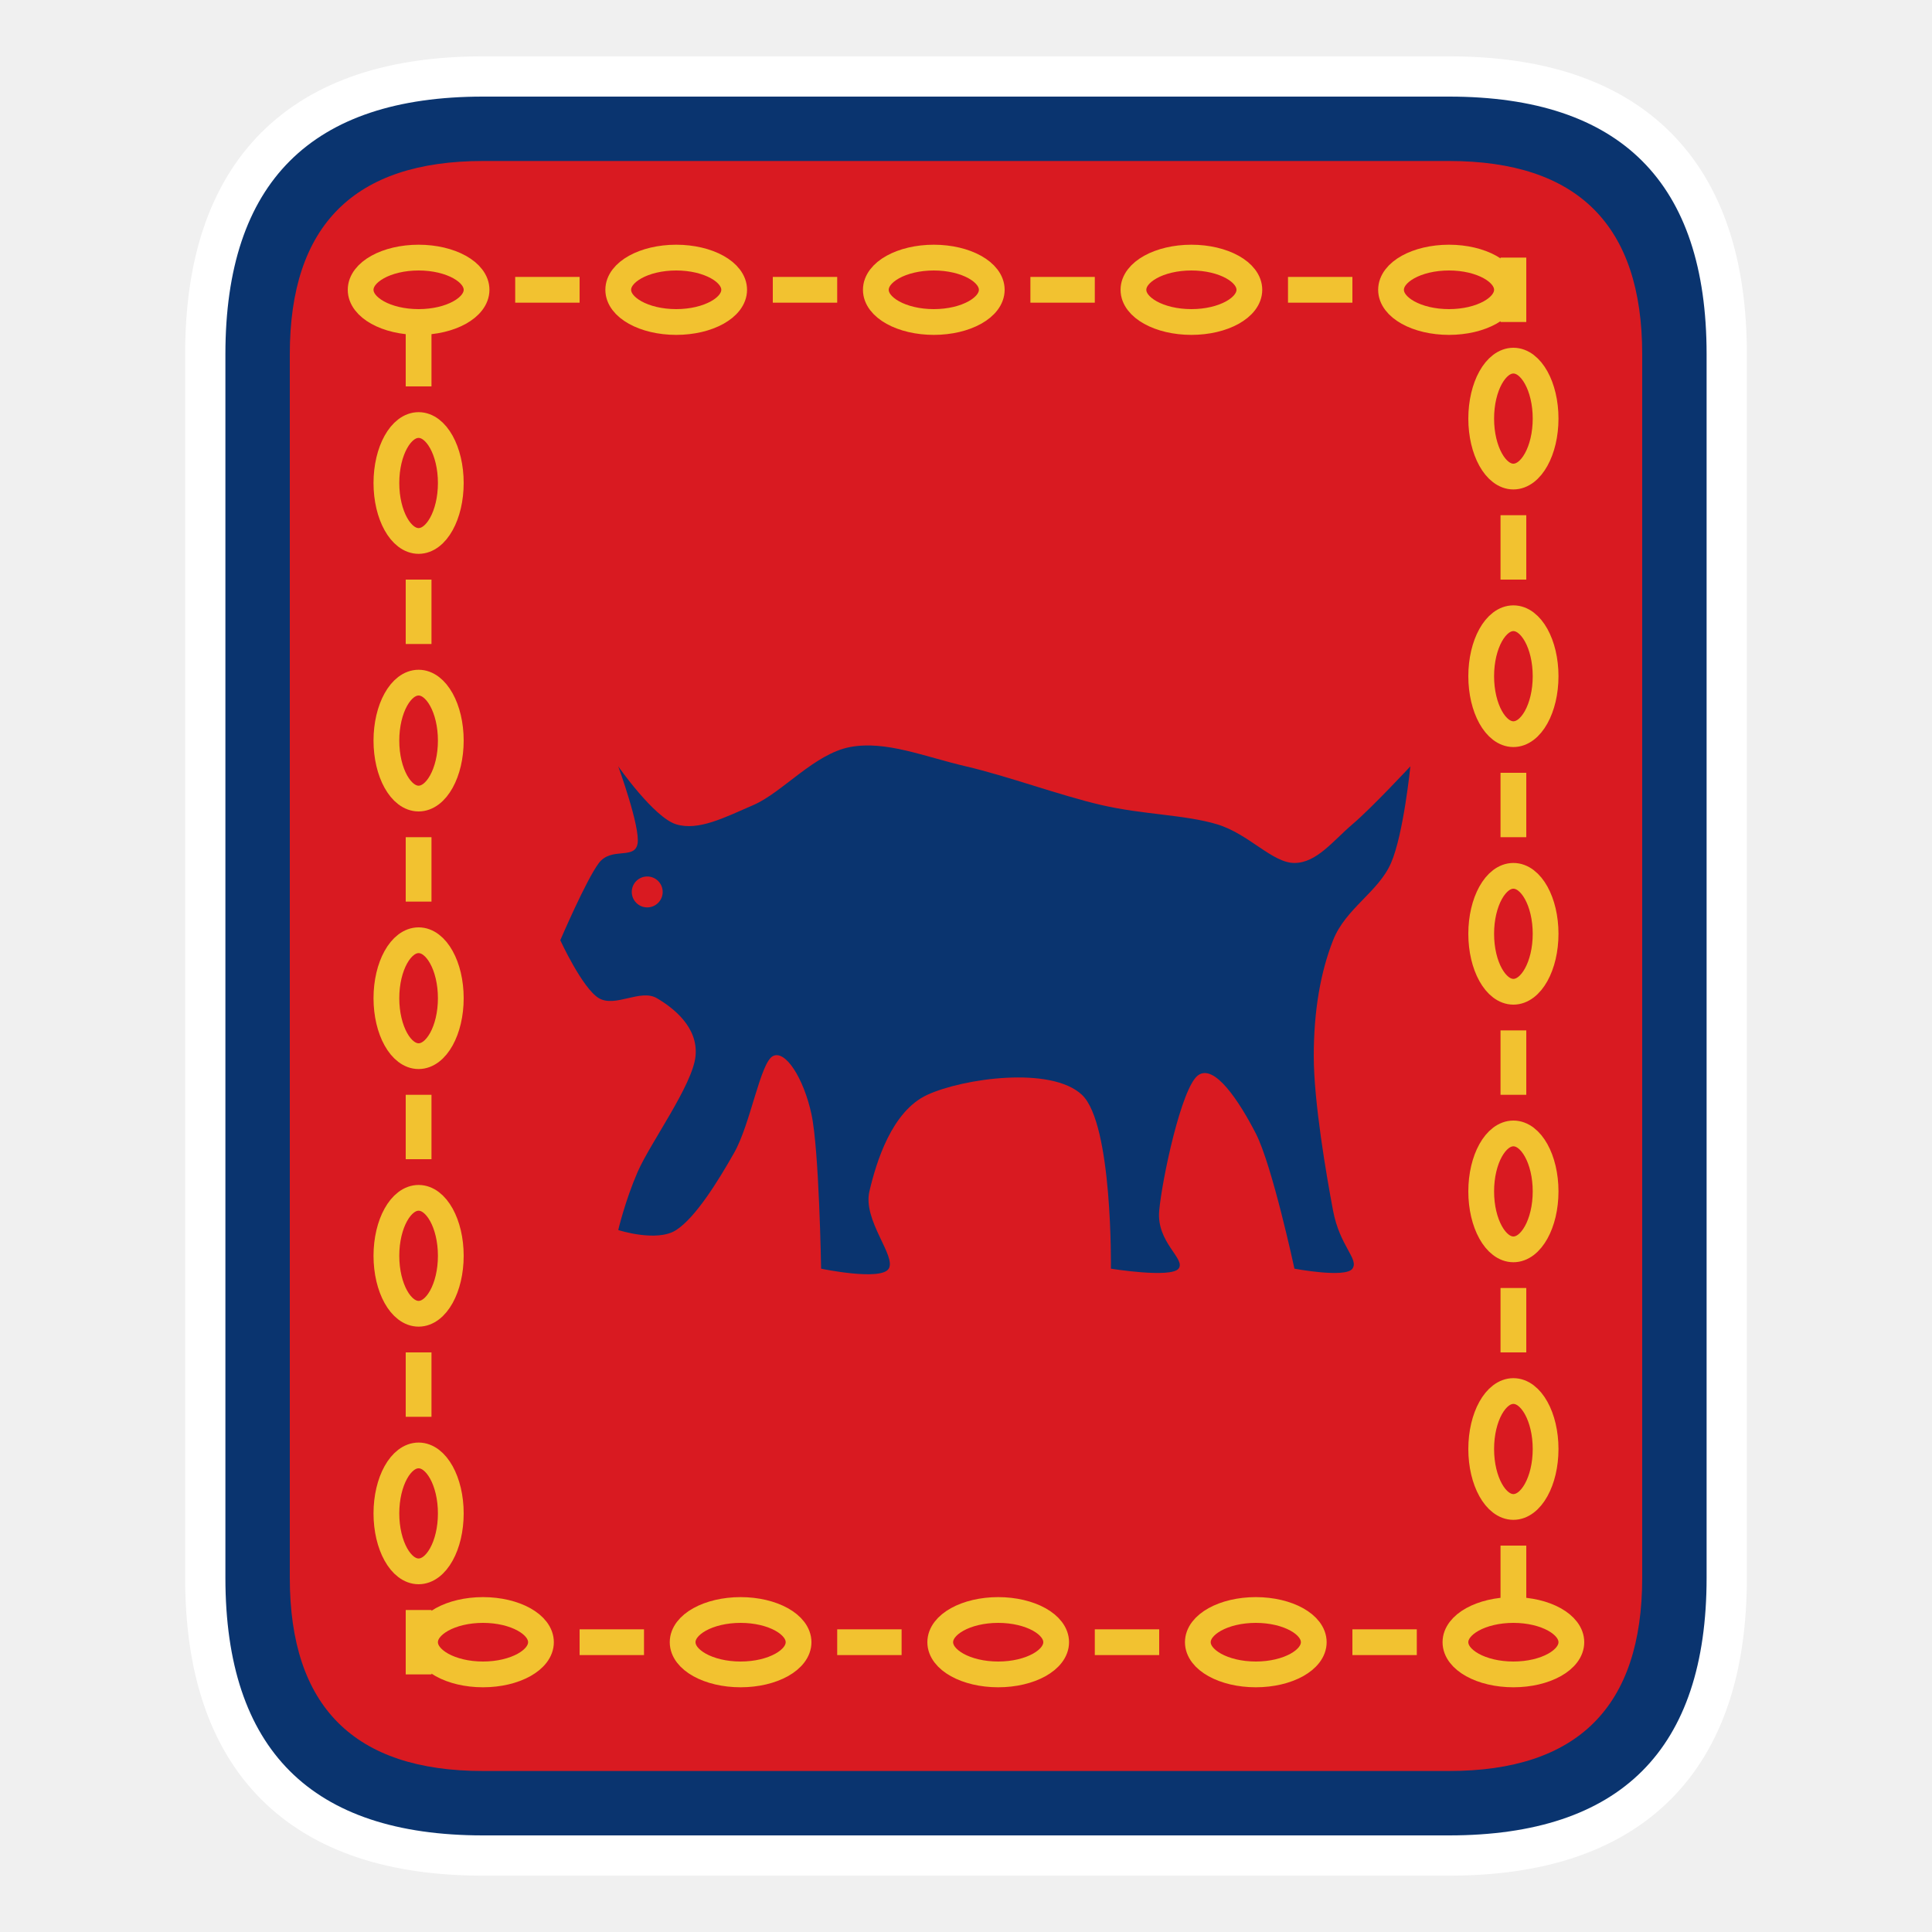
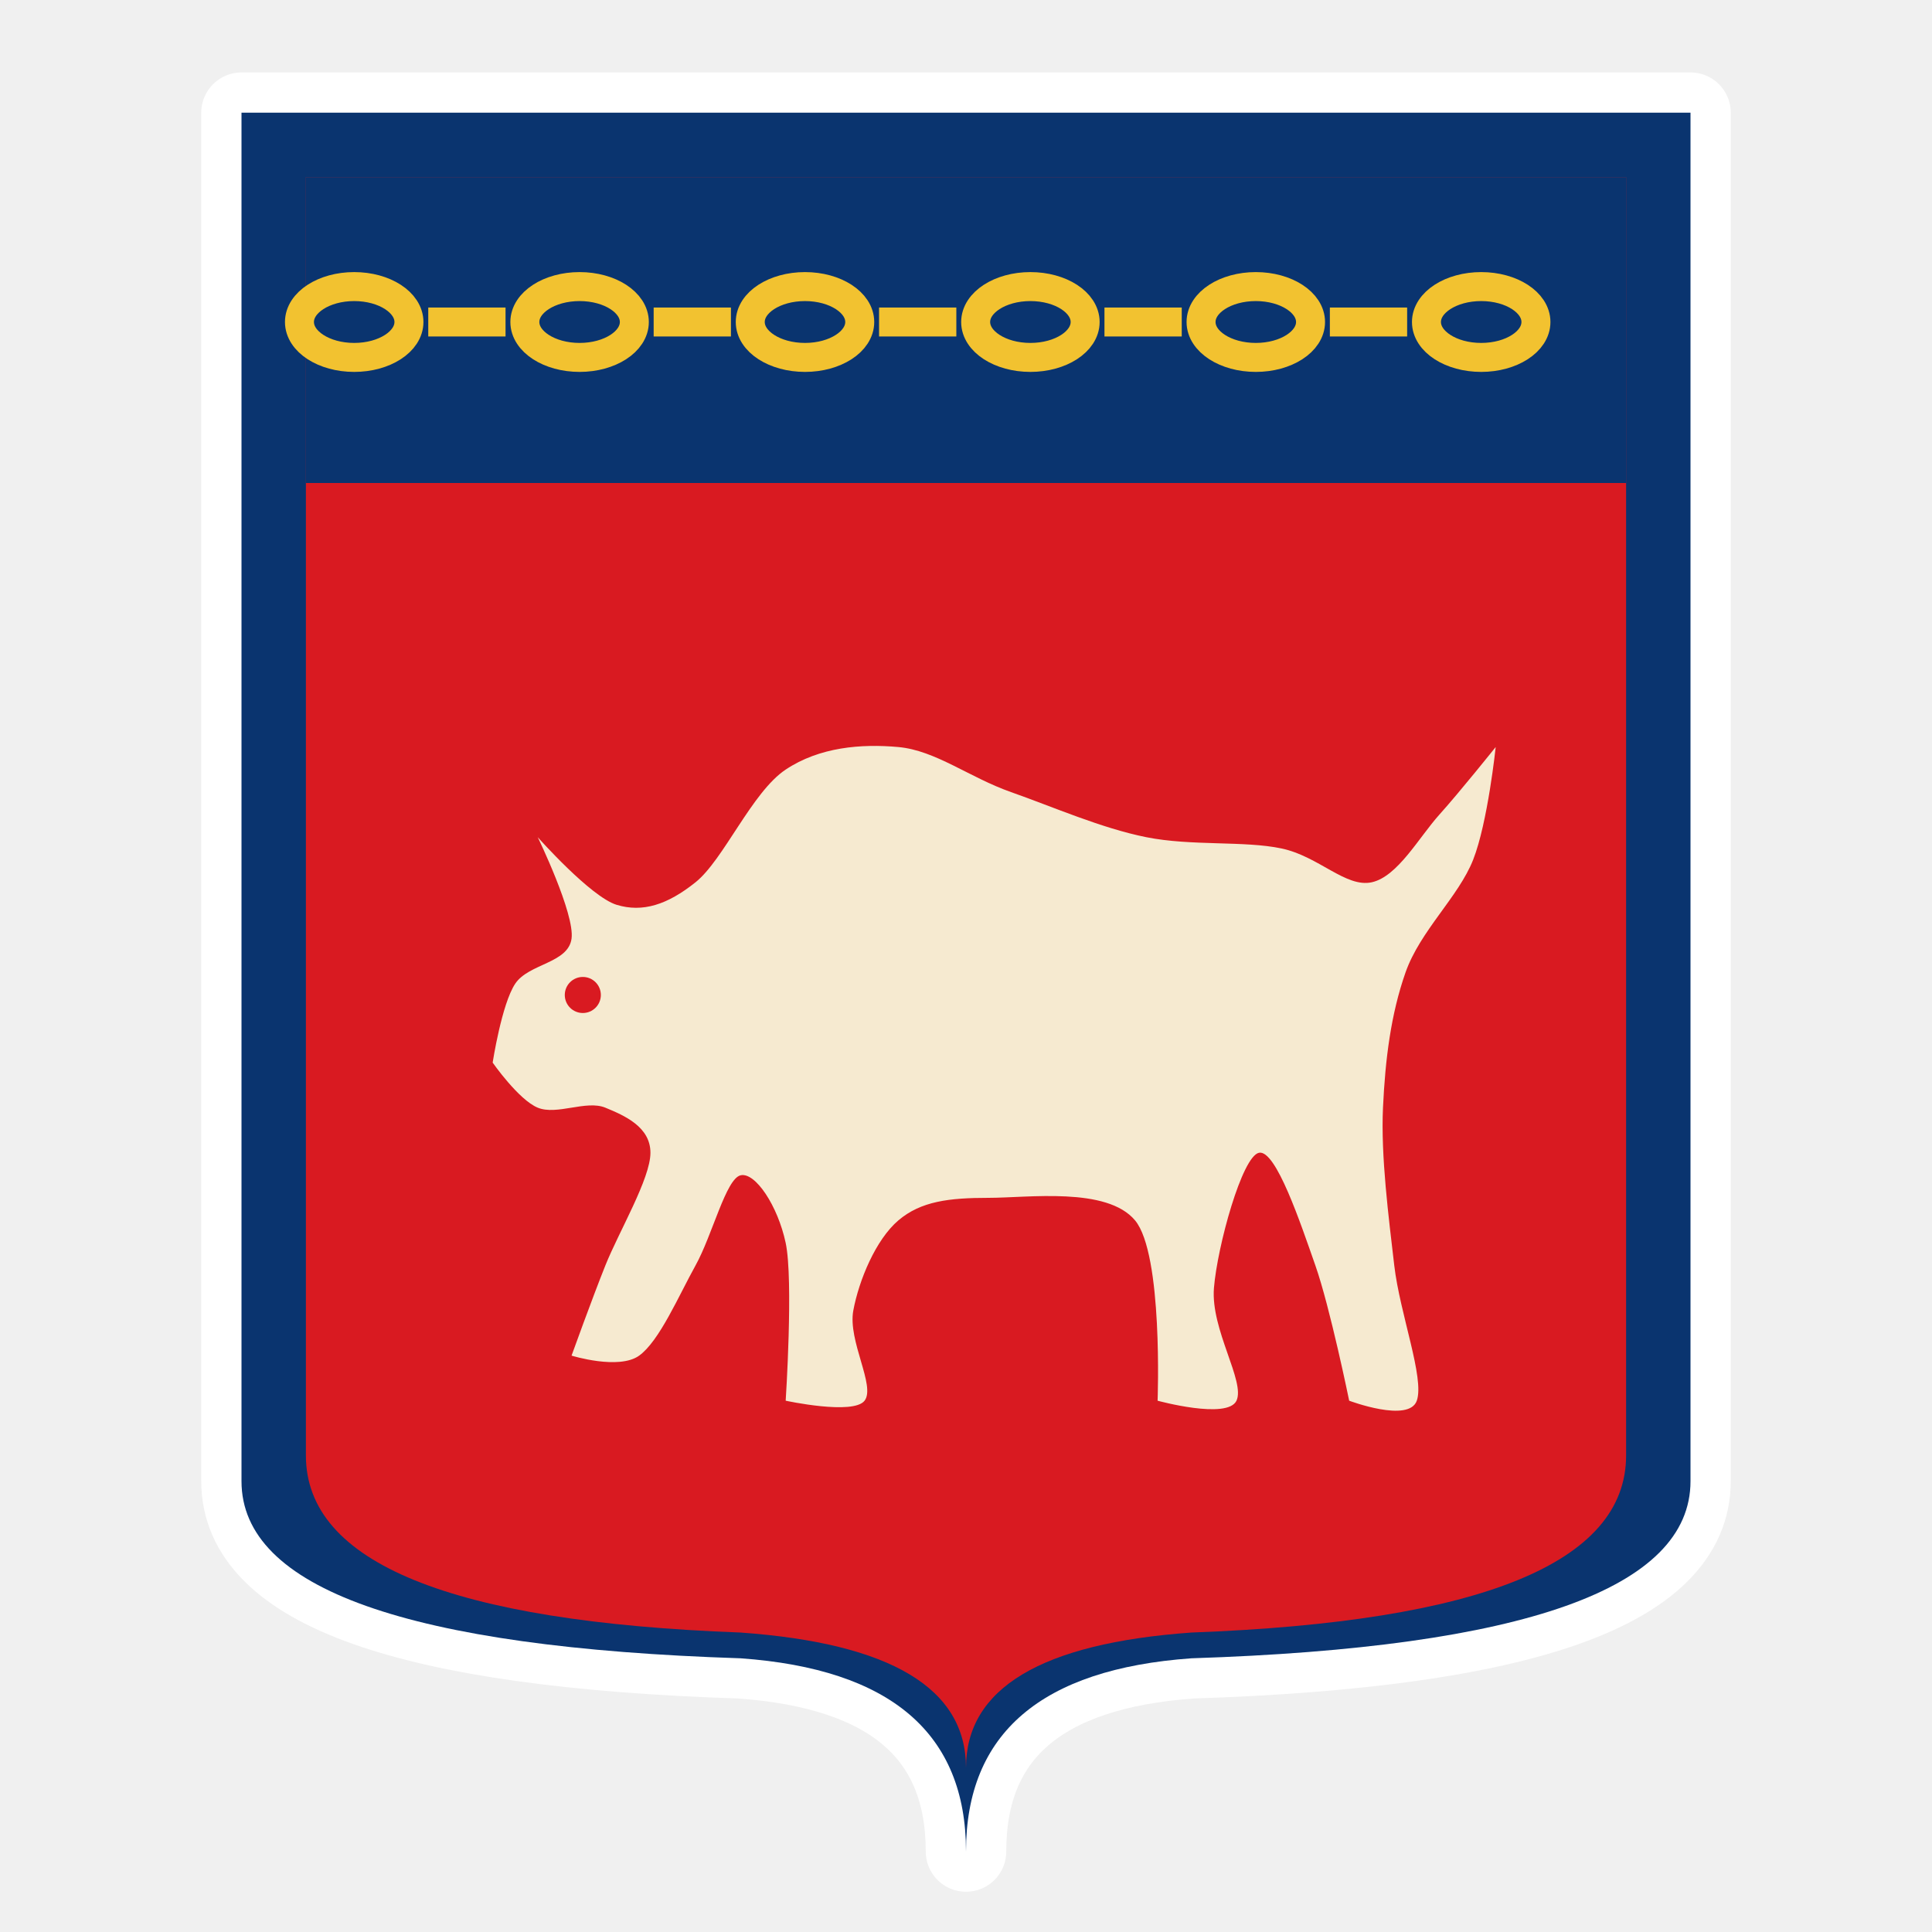
<svg xmlns="http://www.w3.org/2000/svg" viewBox="0 0 120 120" width="120" height="120">
  <defs>
    <clipPath id="c-osasuna">
-       <path d="M30 10L90 10Q102 10 102 22L102 98Q102 110 90 110L30 110Q18 110 18 98L18 22Q18 10 30 10Z" />
+       <path d="M19 11L101 11L101 90.4Q101 100.4 74 101.4Q60 102.4 60 109.8Q60 102.4 46 101.4Q19 100.4 19 90.4Z" />
    </clipPath>
  </defs>
-   <path d="M30 6L90 6Q106 6 106 22L106 98Q106 114 90 114L30 114Q14 114 14 98L14 22Q14 6 30 6Z" fill="#fff" stroke="#fff" stroke-width="5" stroke-linejoin="round" />
-   <path d="M30 6L90 6Q106 6 106 22L106 98Q106 114 90 114L30 114Q14 114 14 98L14 22Q14 6 30 6Z" fill="#0a346f" />
-   <path d="M30 10L90 10Q102 10 102 22L102 98Q102 110 90 110L30 110Q18 110 18 98L18 22Q18 10 30 10Z" fill="#d91a21" />
-   <path d="M22.4 18a3.6 2 0 1 0 7.2 0a3.6 2 0 1 0 -7.2 0M32 18h4M38.4 18a3.6 2 0 1 0 7.2 0a3.6 2 0 1 0 -7.2 0M48 18h4M54.4 18a3.6 2 0 1 0 7.2 0a3.6 2 0 1 0 -7.2 0M64 18h4M70.4 18a3.6 2 0 1 0 7.2 0a3.6 2 0 1 0 -7.2 0M80 18h4M86.4 18a3.6 2 0 1 0 7.2 0a3.6 2 0 1 0 -7.2 0M94 16v4M92 26a2 3.6 0 1 0 4 0a2 3.6 0 1 0 -4 0M94 32v4M92 42a2 3.6 0 1 0 4 0a2 3.6 0 1 0 -4 0M94 48v4M92 58a2 3.6 0 1 0 4 0a2 3.6 0 1 0 -4 0M94 64v4M92 74a2 3.6 0 1 0 4 0a2 3.6 0 1 0 -4 0M94 80v4M92 90a2 3.6 0 1 0 4 0a2 3.6 0 1 0 -4 0M94 96v4M90.4 102a3.6 2 0 1 0 7.2 0a3.6 2 0 1 0 -7.2 0M84 102h4M74.4 102a3.6 2 0 1 0 7.2 0a3.6 2 0 1 0 -7.2 0M68 102h4M58.4 102a3.6 2 0 1 0 7.2 0a3.6 2 0 1 0 -7.2 0M52 102h4M42.4 102a3.6 2 0 1 0 7.2 0a3.6 2 0 1 0 -7.2 0M36 102h4M26.4 102a3.6 2 0 1 0 7.2 0a3.6 2 0 1 0 -7.2 0M26 100v4M24 94a2 3.6 0 1 0 4 0a2 3.6 0 1 0 -4 0M26 84v4M24 78a2 3.6 0 1 0 4 0a2 3.6 0 1 0 -4 0M26 68v4M24 62a2 3.6 0 1 0 4 0a2 3.6 0 1 0 -4 0M26 52v4M24 46a2 3.6 0 1 0 4 0a2 3.6 0 1 0 -4 0M26 36v4M24 30a2 3.6 0 1 0 4 0a2 3.6 0 1 0 -4 0M26 20v4" fill="none" stroke="#f2c230" stroke-width="1.6" />
-   <g transform="translate(60 62) scale(0.6) translate(-50 -50)">
-     <path d="M8 44C8 44 10.7 37.7 12 36C13.3 34.3 15.7 35.7 16 34C16.3 32.3 14 26 14 26C14 26 17.7 31.3 20 32C22.3 32.7 25 31.3 28 30C31 28.7 34.3 24.7 38 24C41.7 23.3 45.7 25 50 26C54.3 27 59.7 29 64 30C68.3 31 72.7 31 76 32C79.3 33 81.7 36 84 36C86.3 36 88 33.7 90 32C92 30.3 96 26 96 26C96 26 95.3 33 94 36C92.7 39 89.3 40.7 88 44C86.7 47.3 86 51.3 86 56C86 60.7 87.3 68.3 88 72C88.7 75.7 90.7 77 90 78C89.3 79 84 78 84 78C84 78 81.7 67.3 80 64C78.3 60.7 75.7 56.7 74 58C72.3 59.3 70.3 68.7 70 72C69.7 75.3 72.8 77 72 78C71.2 79 65 78 65 78C65 78 65.2 63 62 60C58.8 57 49.7 58.3 46 60C42.3 61.7 40.7 67 40 70C39.3 73 42.8 76.7 42 78C41.2 79.3 35 78 35 78C35 78 34.8 65.7 34 62C33.2 58.3 31.3 55.3 30 56C28.7 56.7 27.7 63 26 66C24.3 69 22 72.7 20 74C18 75.3 14 74 14 74C14 74 14.7 71 16 68C17.3 65 21.7 59 22 56C22.3 53 19.7 51 18 50C16.3 49 13.7 51 12 50C10.3 49 8 44 8 44Z" fill="#0a346f" />
-     <circle cx="17" cy="39" r="1.6" fill="#d91a21" />
+   <path d="M15 7L105 7L105 92Q105 102 74 103Q60 104 60 115Q60 104 46 103Q15 102 15 92Z" fill="#fff" stroke="#fff" stroke-width="5" stroke-linejoin="round" />
+   <path d="M15 7L105 7L105 92Q105 102 74 103Q60 104 60 115Q60 104 46 103Q15 102 15 92Z" fill="#0a346f" />
+   <path d="M19 11L101 11L101 90.4Q101 100.4 74 101.4Q60 102.4 60 109.8Q60 102.4 46 101.4Q19 100.4 19 90.4Z" fill="#d91a21" />
+   <g clip-path="url(#c-osasuna)">
+     <rect x="0" y="0" width="120" height="30" fill="#0a346f" />
+   </g>
+   <path d="M18.6 20a3.4 2.2 0 1 0 6.8 0a3.4 2.2 0 1 0 -6.8 0M26.6 20h4.8M32.6 20a3.4 2.2 0 1 0 6.8 0a3.4 2.2 0 1 0 -6.8 0M40.6 20h4.8M46.6 20a3.4 2.2 0 1 0 6.8 0a3.4 2.2 0 1 0 -6.8 0M54.6 20h4.8M60.6 20a3.4 2.2 0 1 0 6.8 0a3.4 2.2 0 1 0 -6.8 0M68.6 20h4.8M74.6 20a3.4 2.2 0 1 0 6.8 0a3.4 2.2 0 1 0 -6.8 0M82.6 20h4.8M88.6 20a3.4 2.2 0 1 0 6.8 0a3.4 2.2 0 1 0 -6.8 0" fill="none" stroke="#f2c230" stroke-width="1.8" />
+   <g transform="translate(60 66) scale(0.7) translate(-50 -50)">
+     <path d="M8 50C8 50 8.8 44.8 10 43C11.2 41.2 14.7 41.2 15 39C15.3 36.8 12 30 12 30C12 30 16.7 35.3 19 36C21.3 36.7 23.5 36 26 34C28.5 32 31 26 34 24C37 22 40.7 21.7 44 22C47.3 22.3 50.3 24.7 54 26C57.7 27.3 62 29.2 66 30C70 30.8 74.7 30.3 78 31C81.3 31.7 83.7 34.5 86 34C88.3 33.5 90.2 30 92 28C93.8 26 97 22 97 22C97 22 96.3 28.7 95 32C93.7 35.3 90.3 38.3 89 42C87.7 45.7 87.2 49.7 87 54C86.8 58.3 87.5 63.7 88 68C88.5 72.3 90.7 78 90 80C89.3 82 84 80 84 80C84 80 82.3 71.7 81 68C79.7 64.3 77.5 57.7 76 58C74.5 58.3 72.3 66.3 72 70C71.7 73.7 74.8 78.3 74 80C73.2 81.7 67 80 67 80C67 80 67.5 67 65 64C62.5 61 55.5 62 52 62C48.5 62 46 62.3 44 64C42 65.7 40.5 69.3 40 72C39.5 74.7 42 78.7 41 80C40 81.3 34 80 34 80C34 80 34.7 69.3 34 66C33.3 62.7 31.3 59.7 30 60C28.7 60.3 27.5 65.3 26 68C24.5 70.7 22.8 74.7 21 76C19.2 77.3 15 76 15 76C15 76 16.8 71 18 68C19.2 65 22 60.3 22 58C22 55.7 19.7 54.7 18 54C16.3 53.3 13.7 54.7 12 54C10.3 53.3 8 50 8 50Z" fill="#f6ead0" />
+     <circle cx="16" cy="44" r="1.6" fill="#d91a21" />
  </g>
</svg>
